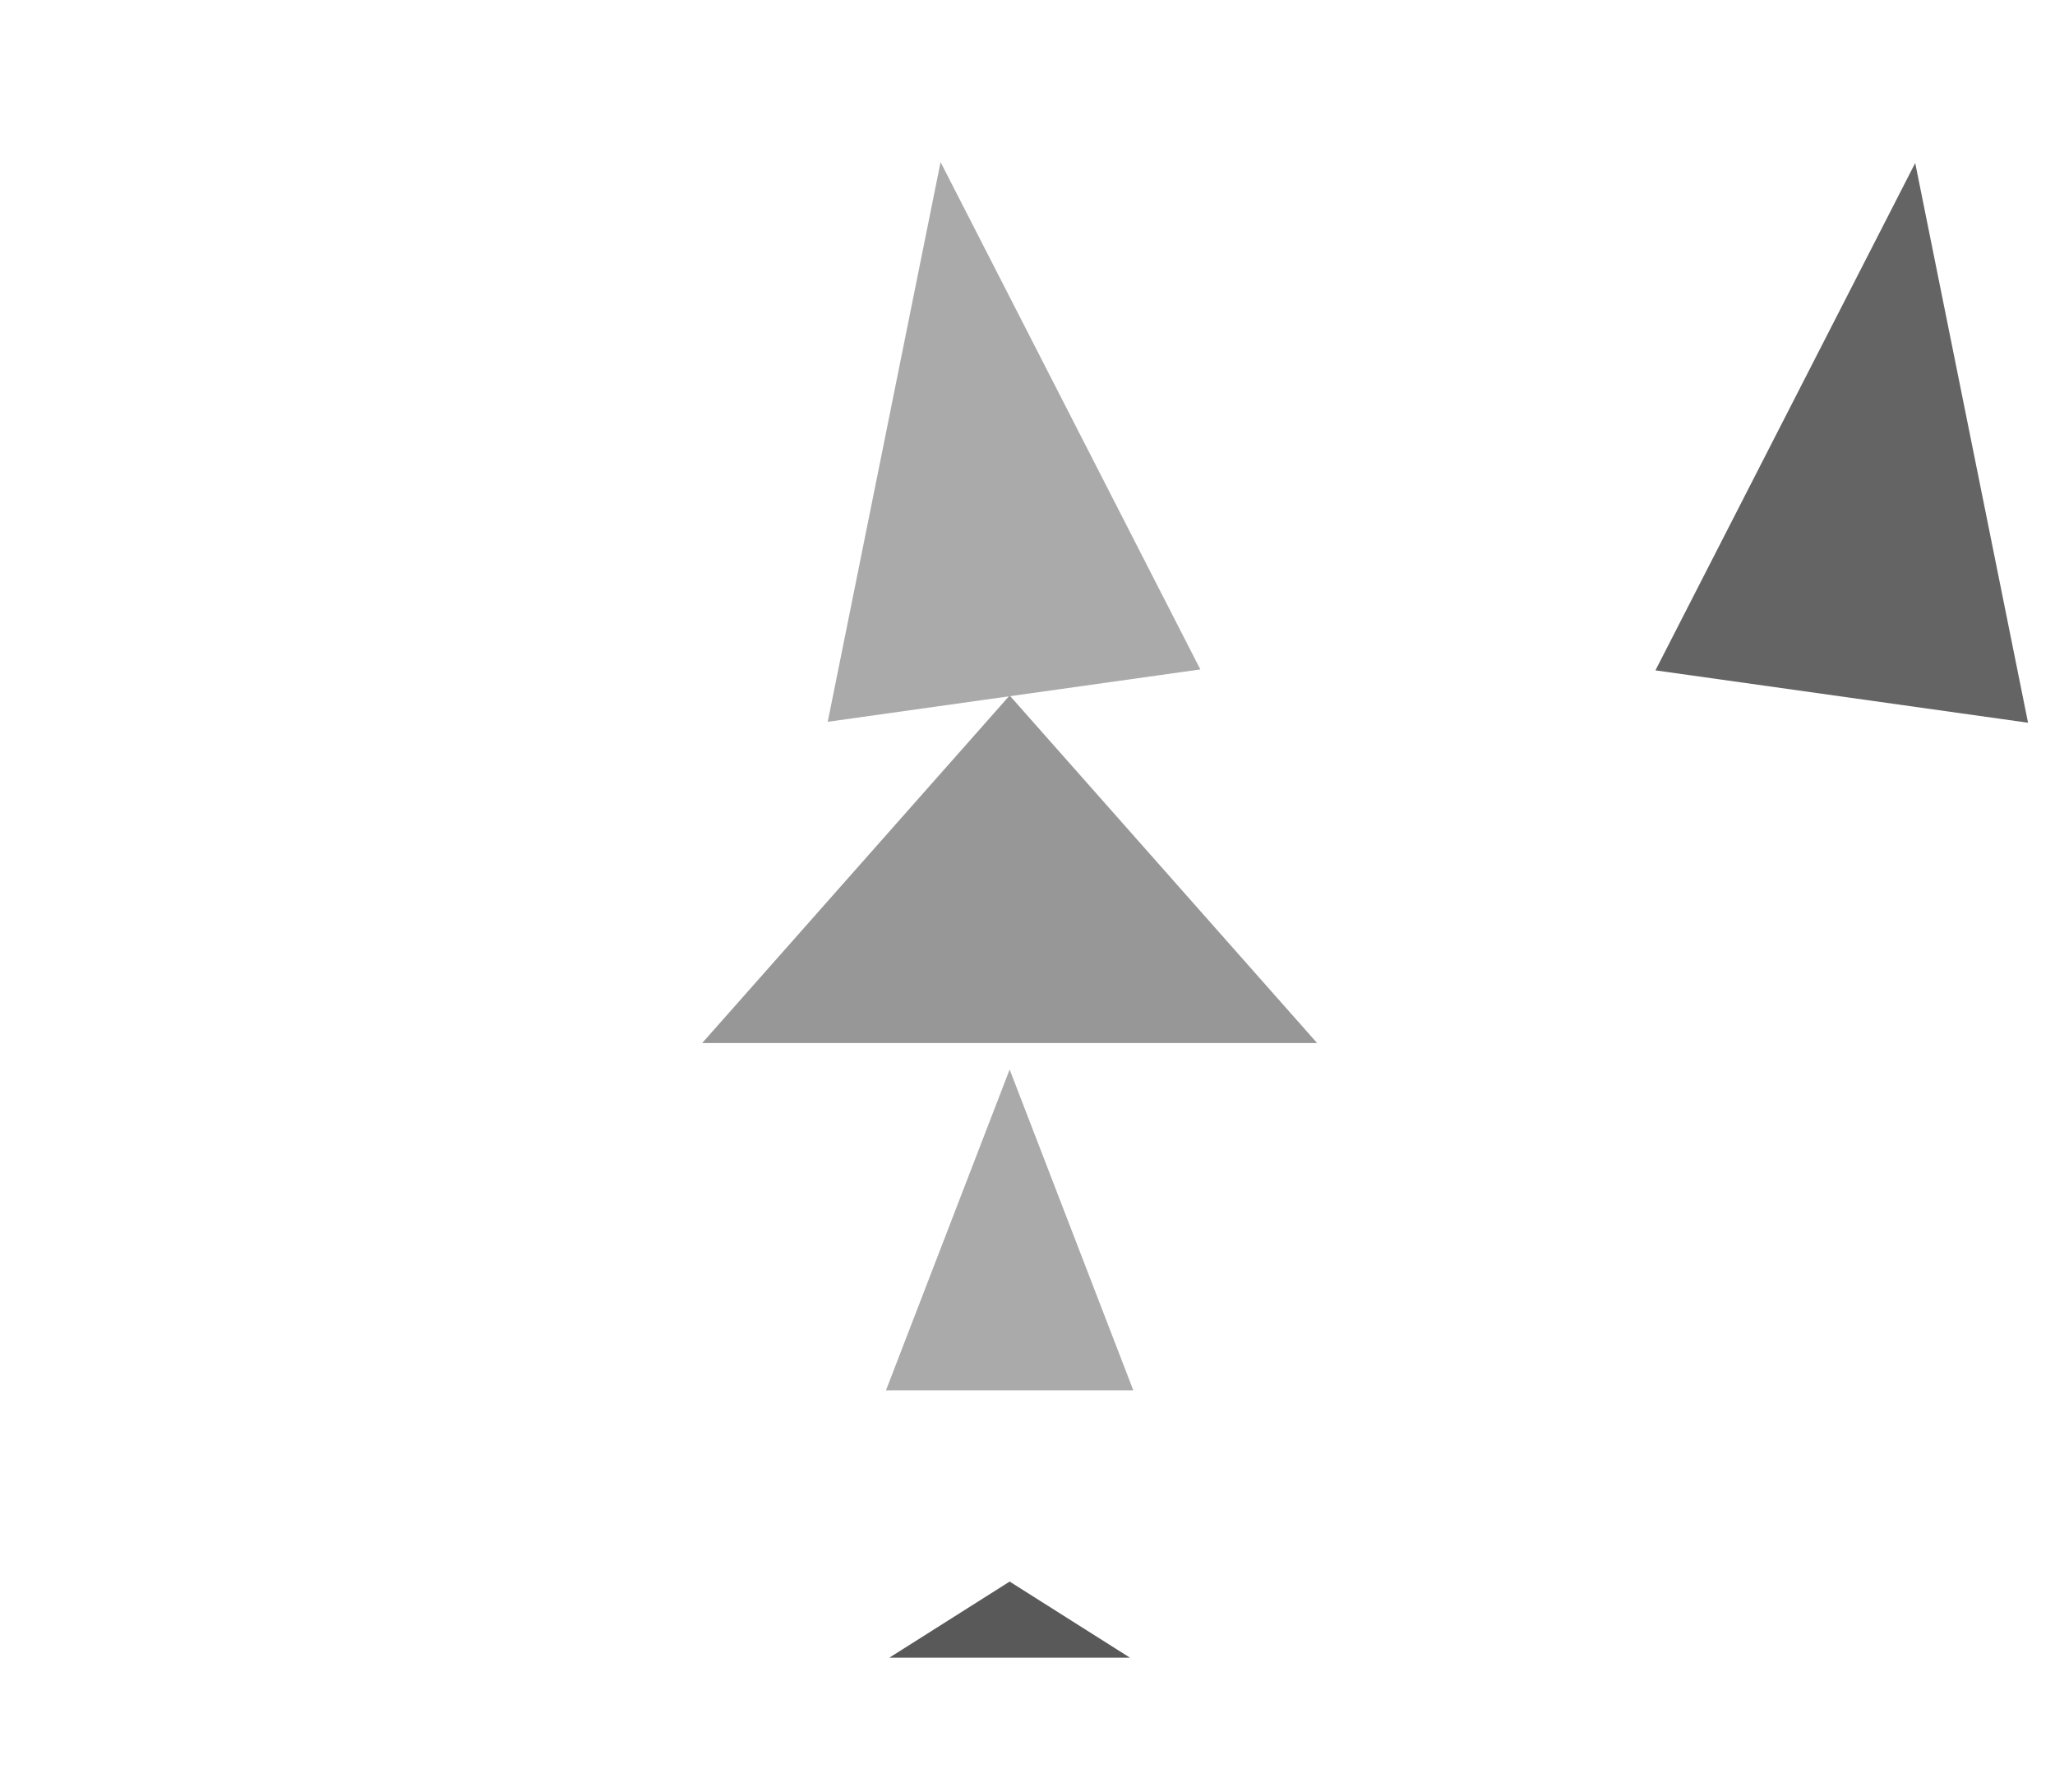
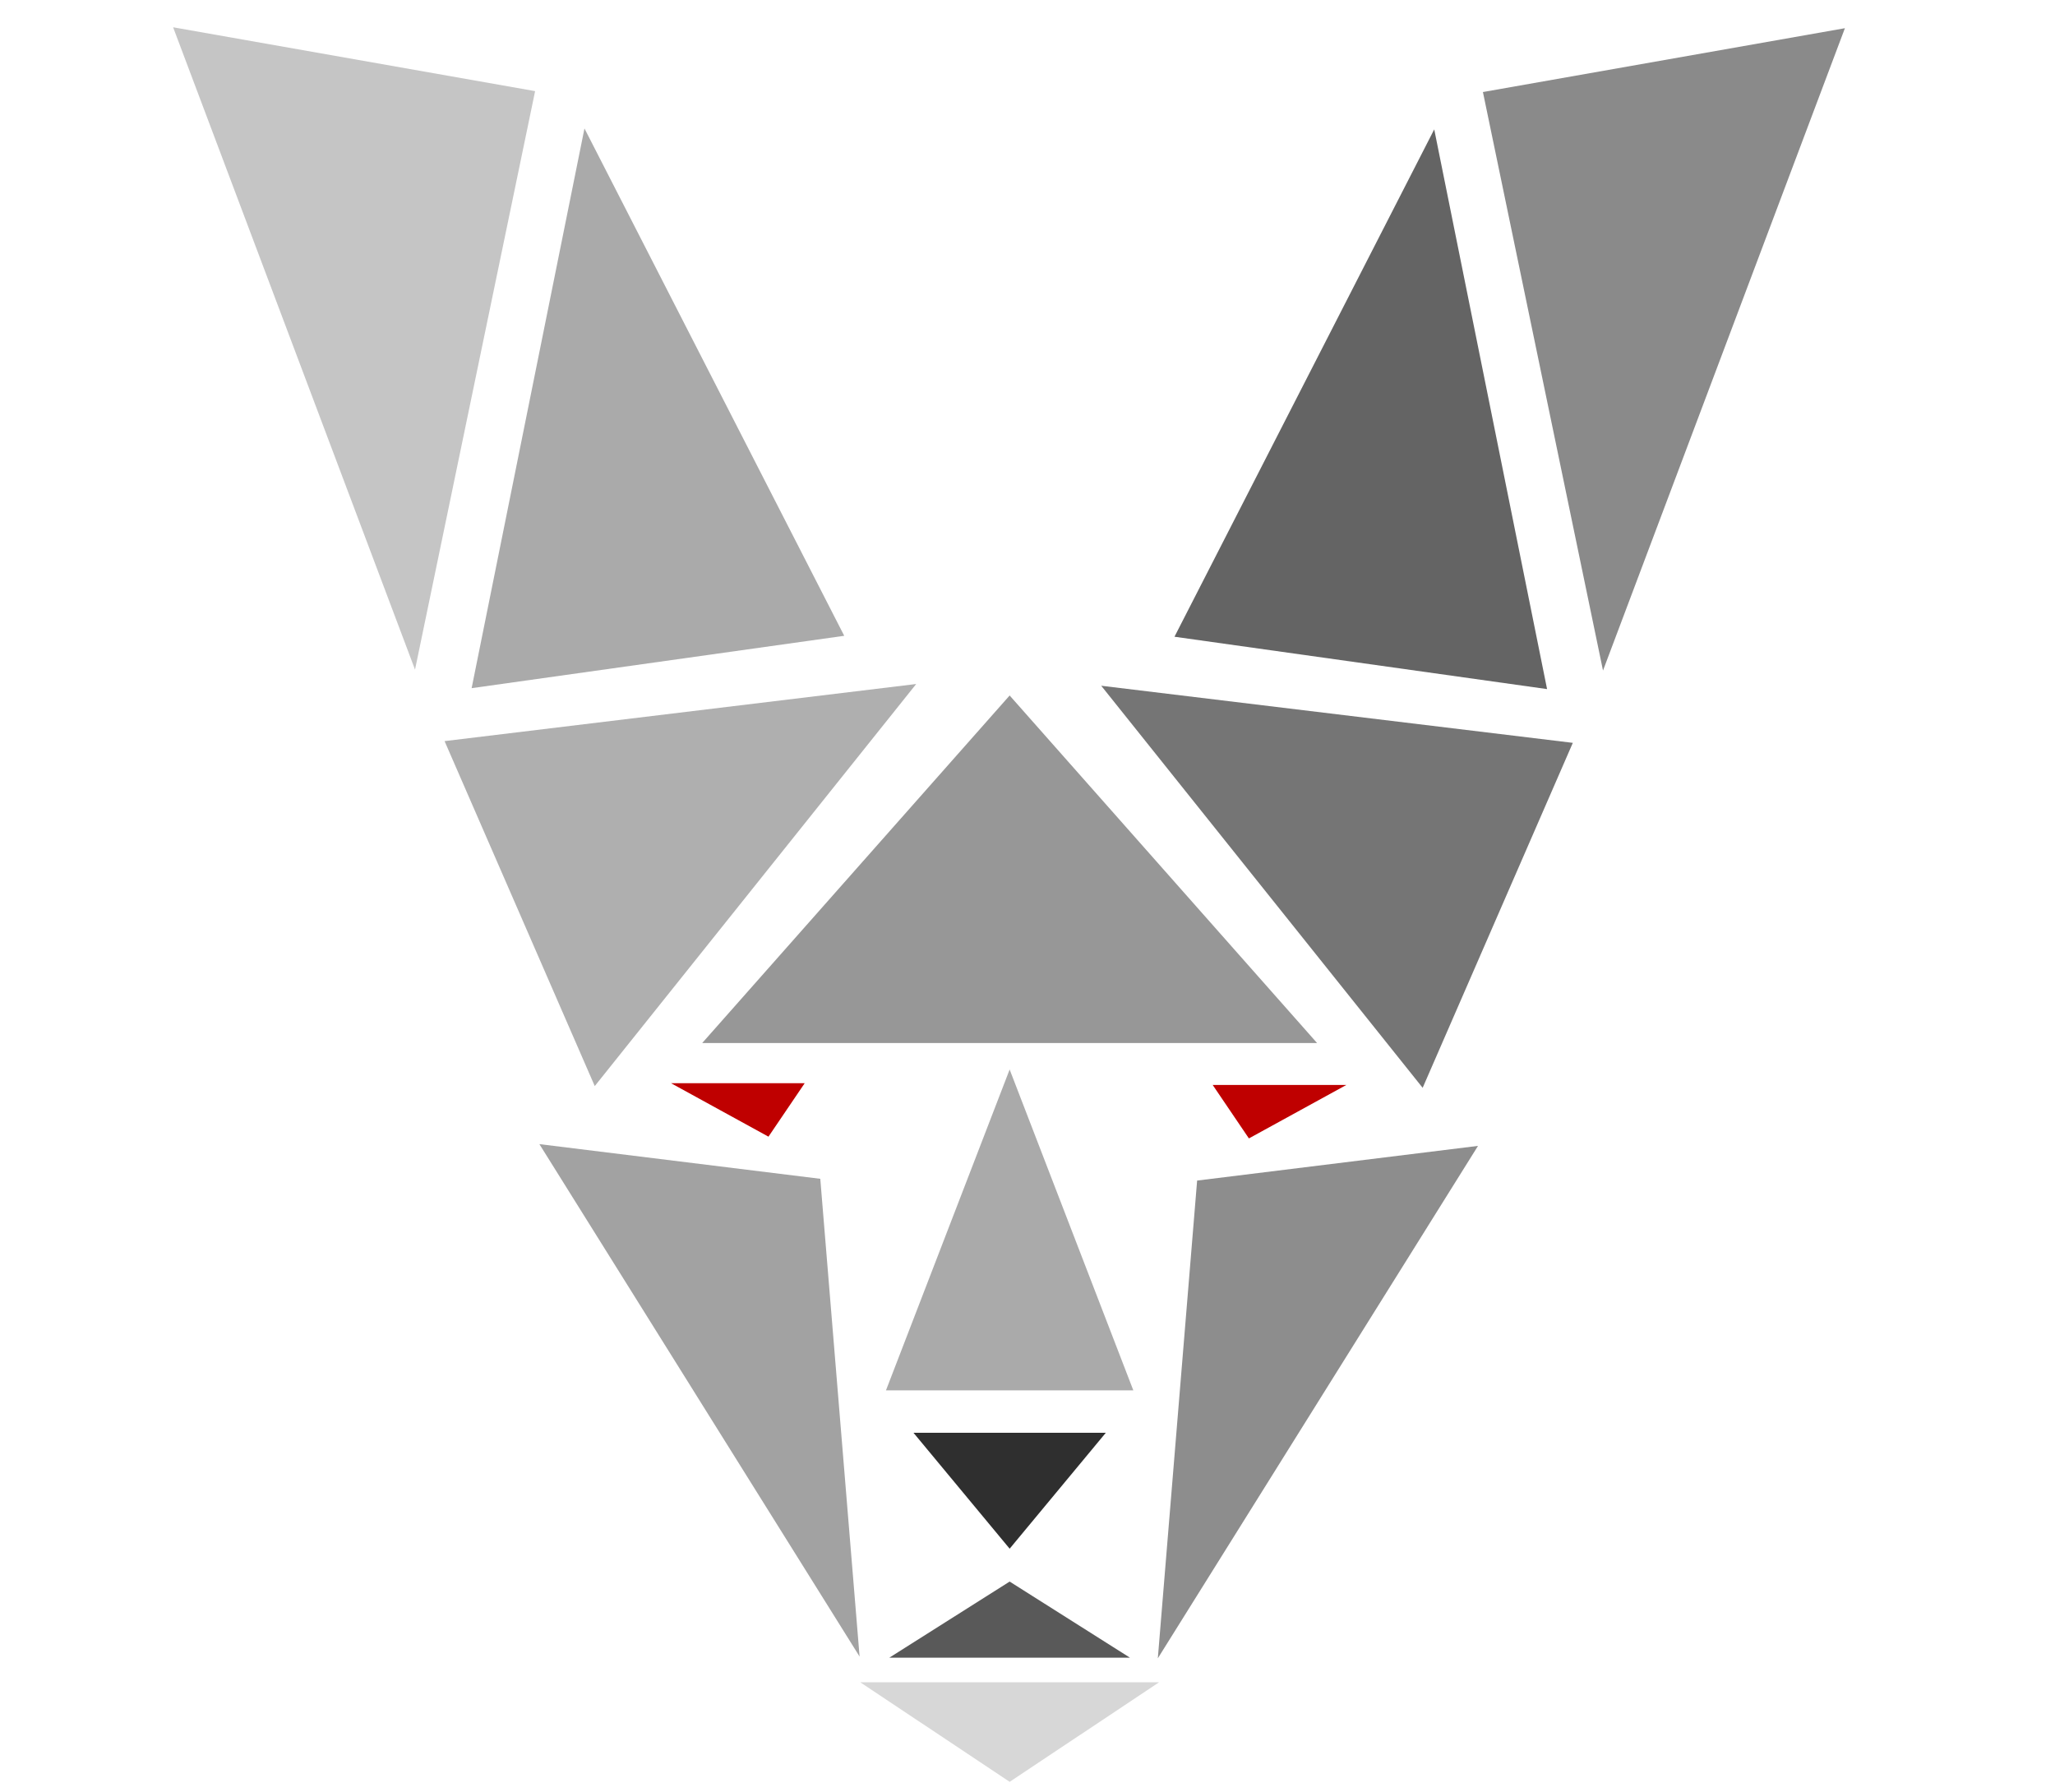
<svg xmlns="http://www.w3.org/2000/svg" viewBox="40.66 -21.468 367.895 320.8">
-   <path d="M 221.411 261.665 L 242.949 275.29 L 199.873 275.29 L 221.411 261.665 Z" style="fill: rgb(89, 89, 89);" id="mouth" />
-   <path d="M 244.854 -1003 L 266.392 -988.644 L 223.316 -988.644 L 244.854 -1003 Z" style="transform-origin: 208.127px -493.208px; fill: rgb(123, 80, 25);" transform="matrix(1, 0, 0, -1, 0, 986.4157)" id="object-1" />
-   <path d="M 221.411 103.038 L 276.453 165.259 L 166.369 165.259 L 221.411 103.038 Z" style="fill: rgb(151, 151, 151);" id="Forehead" />
-   <path d="M 221.411 169.995 L 243.551 227.43 L 199.271 227.43 L 221.411 169.995 Z" style="fill: rgb(170, 170, 170);" id="noseUpper" />
-   <path d="M 201.615 161.35 L 205.527 225.89 L 120.48 225.89 L 201.615 161.35 Z" style="transform-origin: 231.593px -166.283px; fill: rgb(117, 117, 117);" transform="matrix(0.992749, 0.120206, 0.356382, -0.964152, -23.24494, 659.0476)" id="headUpperR" />
-   <path d="M 264.245 -182.33 L 281.691 -172.758 L 257.76 -172.758 L 264.245 -182.33 Z" style="transform-origin: 208.349px -492.765px; fill: rgb(191, 0, 0);" transform="matrix(1, 0, 0, -1, 0, 985.5308)" id="eyeR" />
-   <path d="M 436.848 708.367 L 468.76 747.723 L 360.585 747.723 L 436.848 708.367 Z" style="transform-origin: 155.276px 829.33px; fill: rgb(141, 141, 141);" transform="matrix(0.529917, -0.84805, 0.84805, 0.529917, 53.0718, -336.5659)" id="object-6" class="cheekR" />
-   <path d="M -221.413 -297.52 L -194.677 -279.699 L -248.15 -279.699 L -221.413 -297.52 Z" style="transform-origin: -208.491px -493.207px; fill: rgb(215, 215, 215);" transform="matrix(-1, 0, 0, -1, 416.983, 986.4145)" id="chin" />
-   <path d="M 221.412 -255.78 L 238.624 -235.033 L 204.199 -235.033 L 221.412 -255.78 Z" style="transform-origin: 208.127px -493.208px; fill: rgb(47, 47, 47);" transform="matrix(1, 0, 0, -1, 0, 986.416)" id="noseLower" />
-   <path d="M -88.13 -41.509 L -54.719 54.904 L -122.08 54.904 L -88.13 -41.509 Z" style="transform-origin: -74.929px 452.836px; fill: rgb(170, 170, 170);" transform="matrix(0.990268, -0.139173, 0.139173, 0.990268, 302.0951, 36.38887)" id="earLowerL" />
-   <path d="M -39.345 -161.35 L -35.433 -96.81 L -120.48 -96.81 L -39.345 -161.35 Z" style="transform-origin: -9.367px -488.983px; fill: rgb(175, 175, 175);" transform="matrix(-0.992749, 0.120206, -0.356382, -0.964152, 243.5035, 981.438)" id="headUpperL" />
-   <path d="M 245.458 -151.46 L 263.225 -45.737 L 197.42 -45.737 L 245.458 -151.46 Z" style="transform-origin: 374.784px -520.575px; fill: rgb(197, 197, 197);" transform="matrix(0.984801, 0.173684, 0.037849, -1.008758, -146.4346, 1013.793)" id="earUpperL" />
-   <path d="M -178.235 -182.02 L -160.789 -172.448 L -184.72 -172.448 L -178.235 -182.02 Z" style="transform-origin: -234.136px -492.456px; fill: rgb(191, 0, 0);" transform="matrix(-1, 0, 0, -1, 468.2716, 984.9111)" id="eyeL" />
-   <path d="M -284.317 -708.37 L -252.405 -669.014 L -360.58 -669.014 L -284.317 -708.37 Z" style="transform-origin: -565.894px -587.404px; fill: rgb(162, 162, 162);" transform="matrix(-0.529917, -0.84805, -0.84805, 0.529917, 800.0316, 1079.858)" id="object-13" class="cheekL" />
-   <path d="M -88.13 -41.509 L -54.719 54.904 L -122.08 54.904 L -88.13 -41.509 Z" style="transform-origin: -74.929px 452.836px; fill: rgb(100, 100, 100);" transform="matrix(-0.990268, -0.139173, -0.139173, 0.990268, 290.4794, 36.5556)" id="earLowerR" />
-   <path d="M -149.382 151.46 L -131.615 257.183 L -197.42 257.183 L -149.382 151.46 Z" style="transform-origin: -20.056px -217.655px; fill: rgb(138, 138, 138);" transform="matrix(-0.984801, 0.173684, -0.037849, -1.008758, 234.3036, 711.0354)" id="earUpperR" />
+   <path d="M 221.411 261.665 L 242.949 275.29 L 199.873 275.29 L 221.411 261.665 Z" style="fill: rgb(89, 89, 89)" id="mouth" />
+   <path d="M 221.411 103.038 L 276.453 165.259 L 166.369 165.259 L 221.411 103.038 Z" style="fill: rgb(151, 151, 151)" id="Forehead" />
+   <path d="M 221.411 169.995 L 243.551 227.43 L 199.271 227.43 L 221.411 169.995 Z" style="fill: rgb(170, 170, 170)" id="noseUpper" />
+   <path d="M 295.35 173.273 L 322.234 111.517 L 237.804 101.294 L 295.35 173.273 Z" style="fill: rgb(117, 117, 117)" id="headUpperR" />
+   <path d="M 264.245 182.331 L 281.691 172.759 L 257.76 172.759 L 264.245 182.331 Z" style="fill: rgb(191, 0, 0)" id="eyeR" />
+   <path d="M 254.975 189.877 L 305.261 183.669 L 247.938 275.407 L 254.975 189.877 Z" style="fill: rgb(141, 141, 141)" id="object-6" class="cheekR" />
+   <path d="M 221.414 297.52 L 194.678 279.699 L 248.151 279.699 L 221.414 297.52 Z" style="fill: rgb(215, 215, 215)" id="chin" />
+   <path d="M 221.412 255.78 L 238.624 235.033 L 204.199 235.033 L 221.412 255.78 Z" style="fill: rgb(47, 47, 47)" id="noseLower" />
+   <path d="M 145.294 1.528 L 191.798 92.353 L 125.093 101.728 L 145.294 1.528 Z" style="fill: rgb(170, 170, 170)" id="earLowerL" />
+   <path d="M 147.135 172.963 L 120.25 111.207 L 204.68 100.984 L 147.135 172.963 Z" style="fill: rgb(175, 175, 175)" id="headUpperL" />
+   <path d="M 114.96 98.408 L 136.458 -5.155 L 71.653 -16.584 L 114.96 98.408 Z" style="fill: rgb(197, 197, 197)" id="earUpperL" />
+   <path d="M 178.235 182.019 L 160.789 172.447 L 184.72 172.447 L 178.235 182.019 Z" style="fill: rgb(191, 0, 0)" id="eyeL" />
+   <path d="M 187.51 189.561 L 137.224 183.353 L 194.548 275.091 L 187.51 189.561 Z" style="fill: rgb(162, 162, 162)" id="object-13" class="cheekL" />
+   <path d="M 297.422 1.695 L 250.919 92.52 L 317.624 101.894 L 297.422 1.695 Z" style="fill: rgb(100, 100, 100)" id="earLowerR" />
+   <path d="M 327.637 98.571 L 306.139 -4.992 L 370.944 -16.421 L 327.637 98.571 Z" style="fill: rgb(138, 138, 138)" id="earUpperR" />
</svg>
